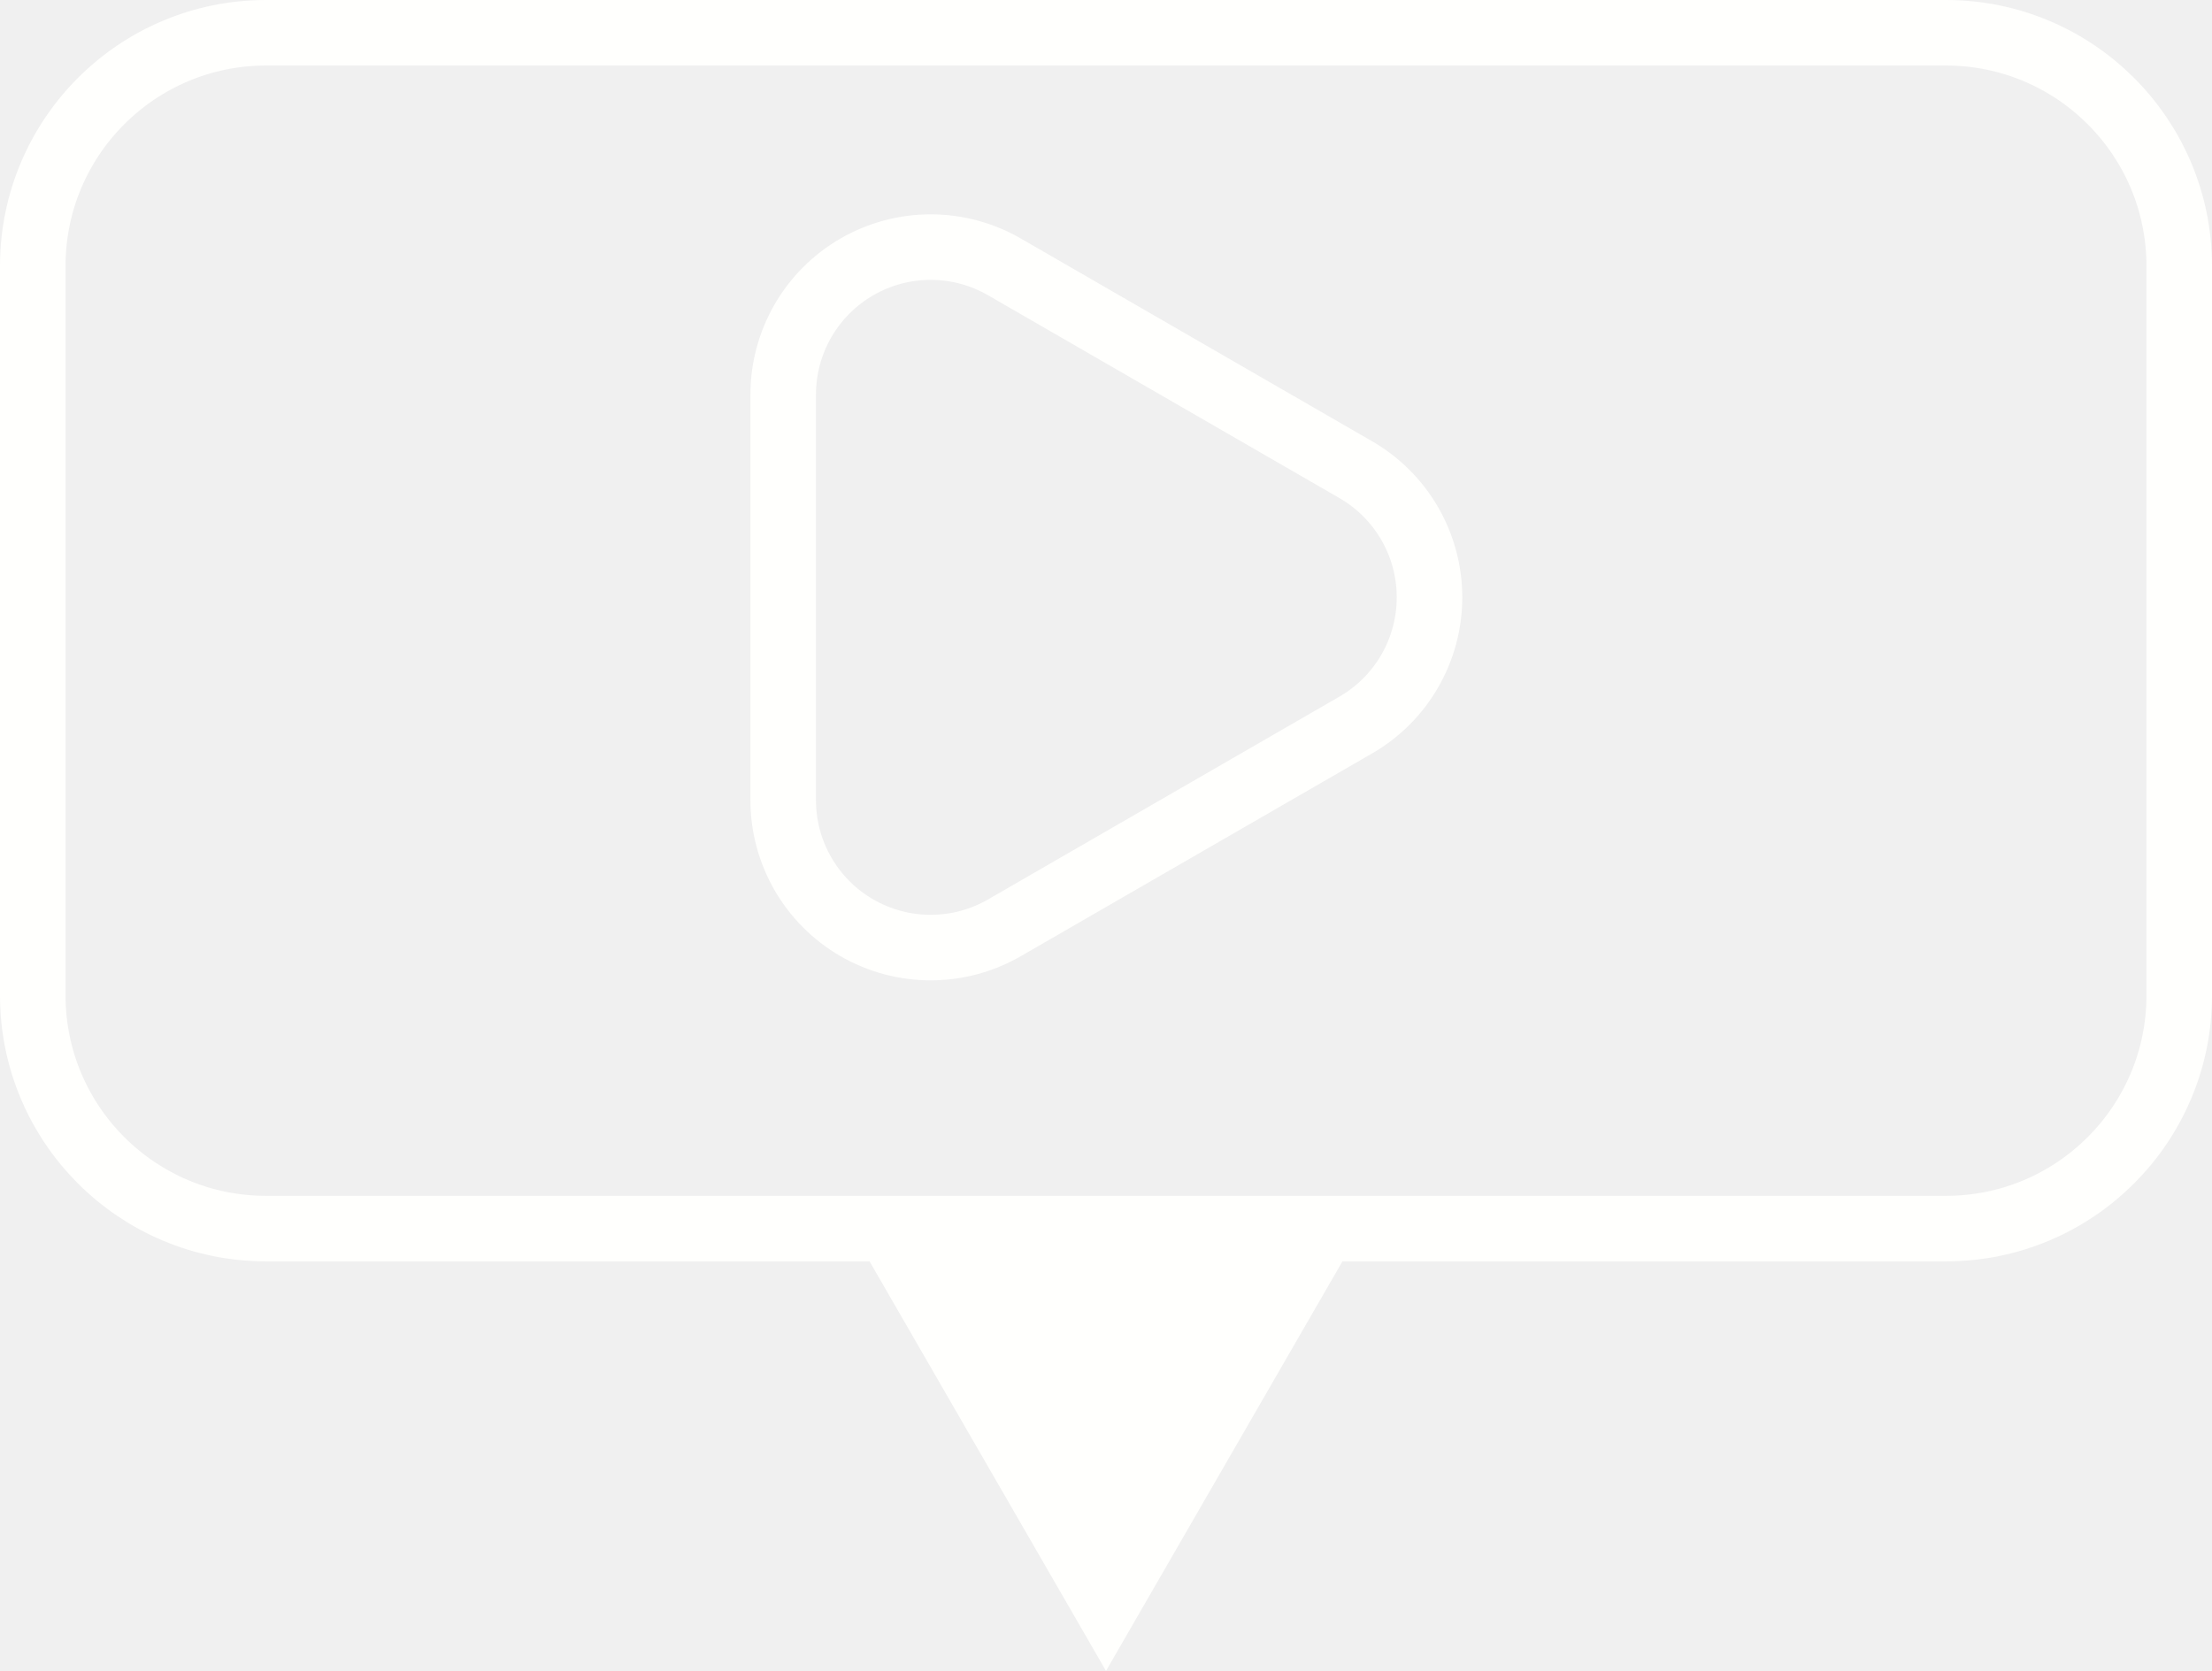
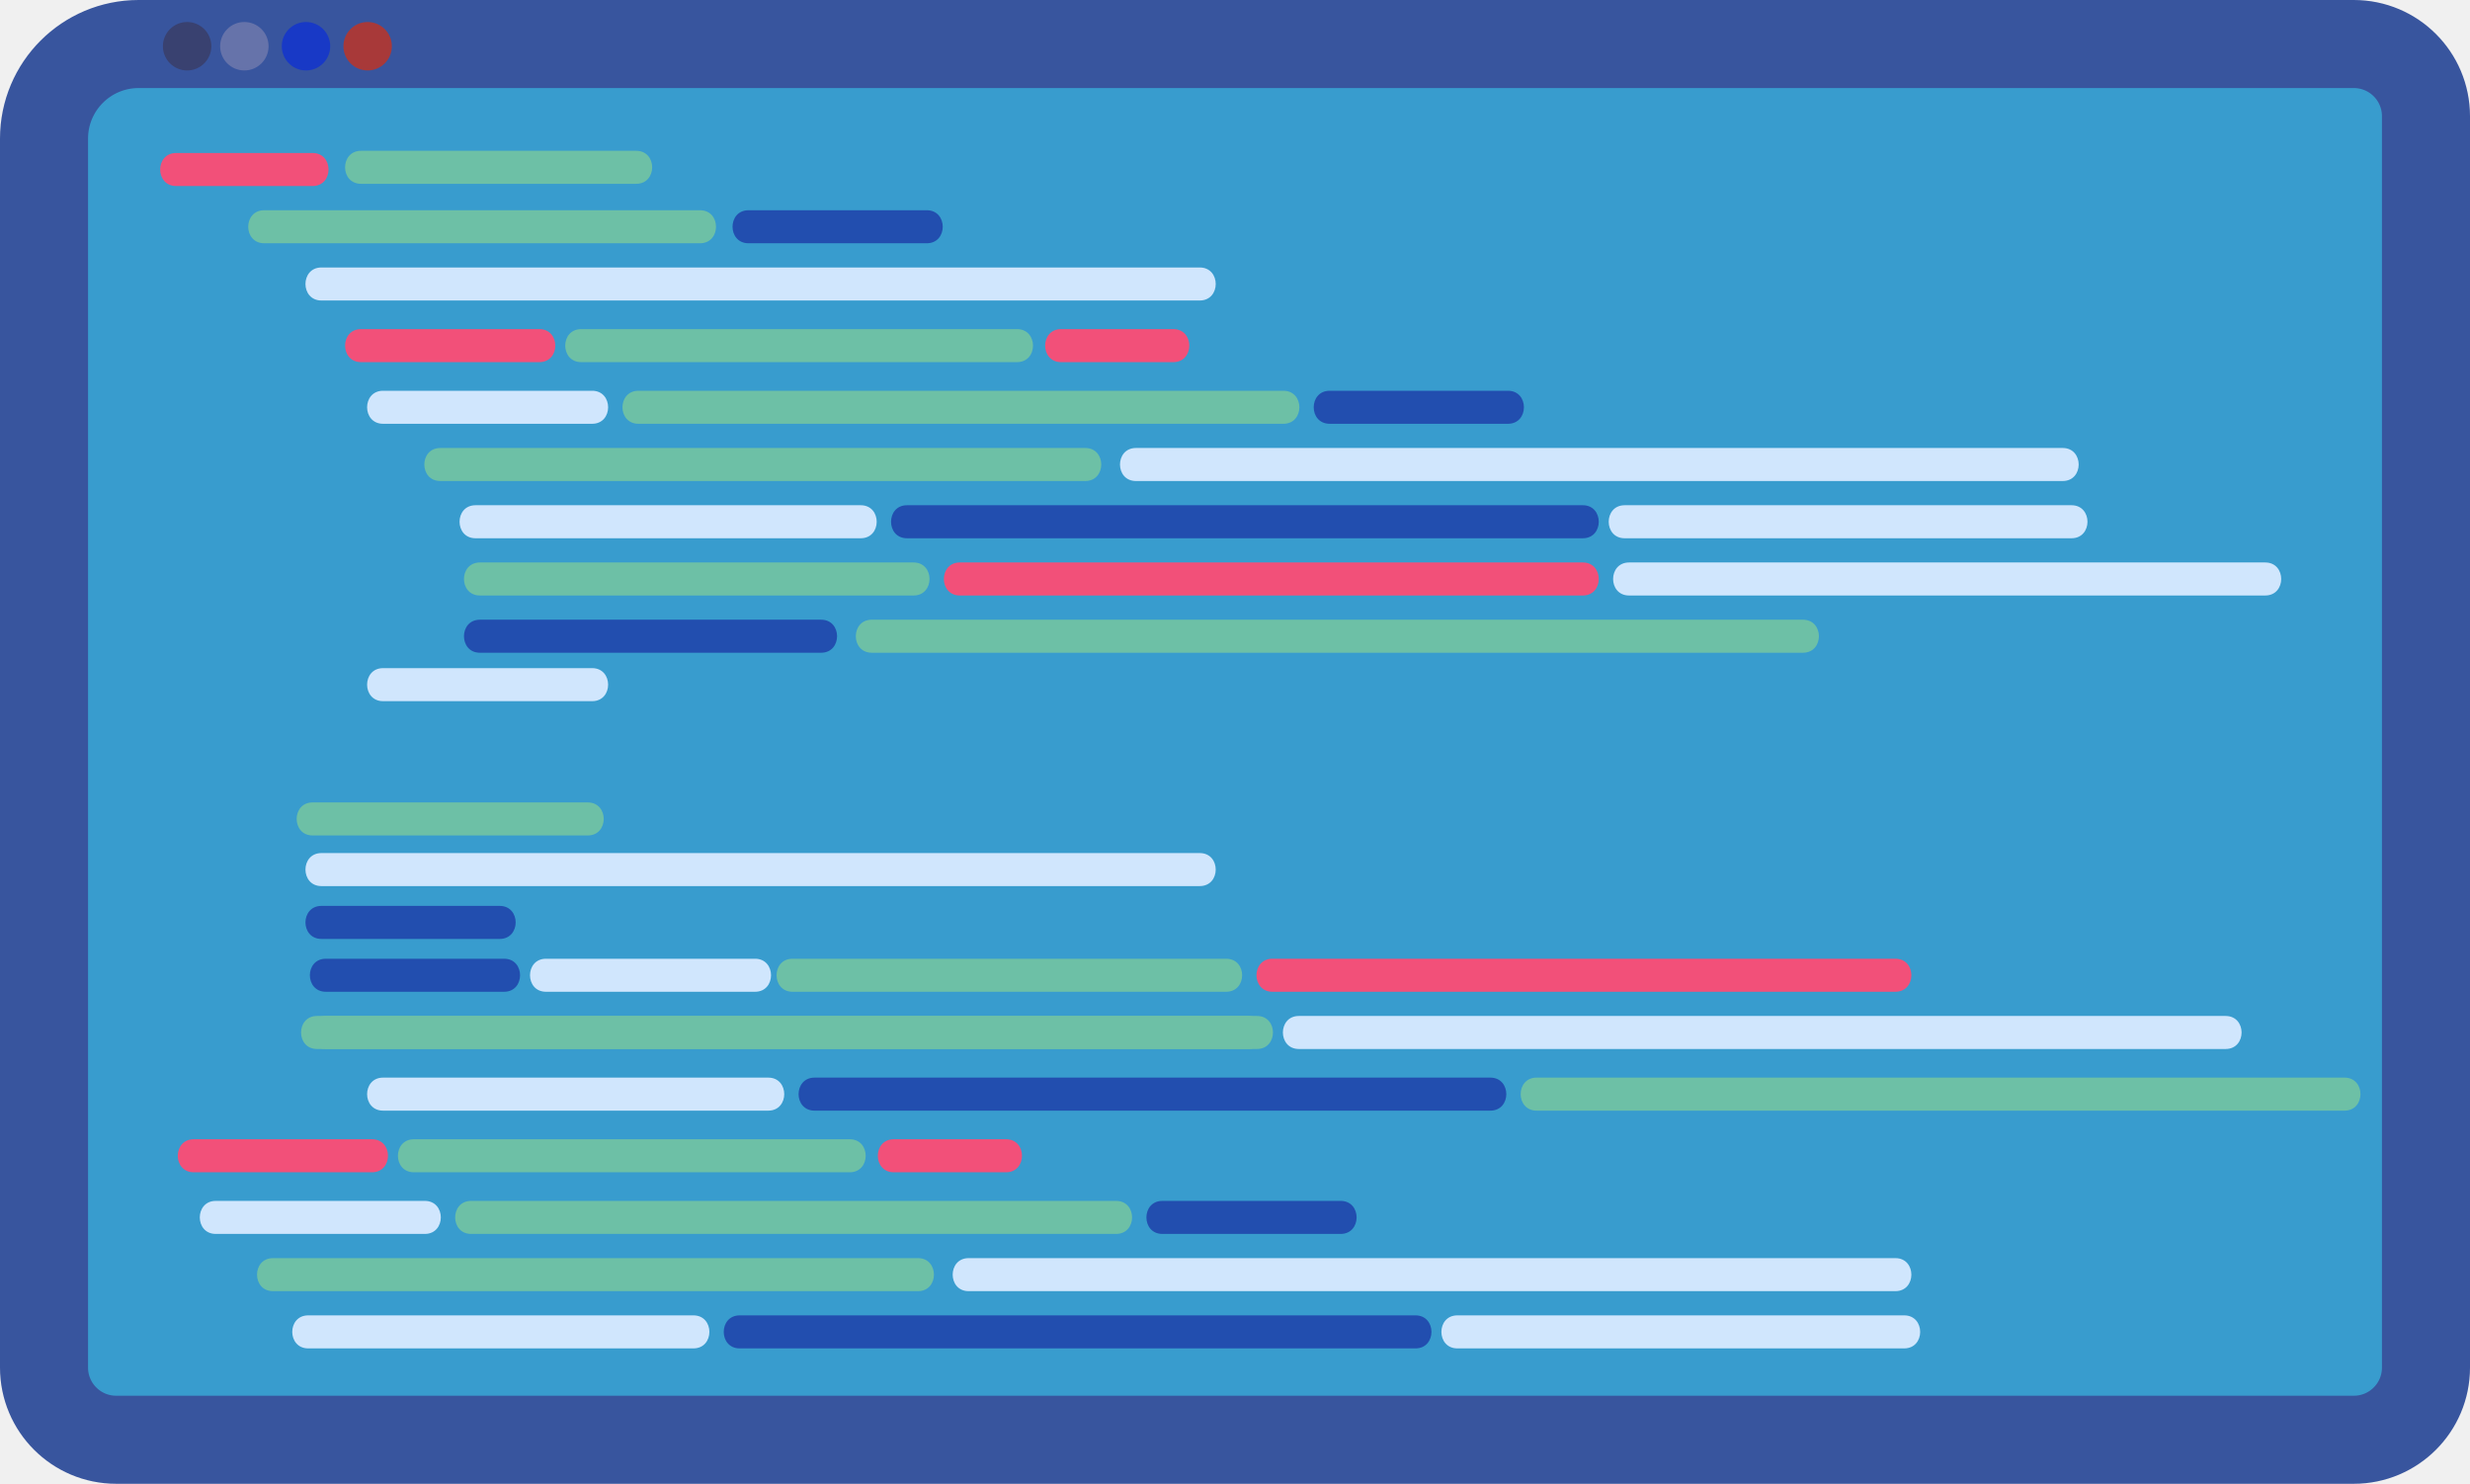
- <svg xmlns="http://www.w3.org/2000/svg" viewBox="0 0 135 102">
+ <svg xmlns="http://www.w3.org/2000/svg" viewBox="0 0 561 337">
  <g id="Layer_2" data-name="Layer 2">
    <g id="Banner">
-       <rect x="2" y="2" width="131" height="73" rx="14.24" style="fill:none;stroke:#fffffd;stroke-miterlimit:10;stroke-width:4px" />
-       <path d="M82.69,28.64,61.35,16.32A9,9,0,0,0,47.8,24.15V48.79a9,9,0,0,0,13.55,7.82L82.69,44.29A9,9,0,0,0,82.69,28.64Z" style="fill:none;stroke:#fffffd;stroke-miterlimit:10;stroke-width:4px" />
-       <polygon points="67.5 102 82.49 76.03 52.51 76.03 67.5 102" style="fill:#fffffd" />
+       <path d="M31.48,10H534.61A16.39,16.39,0,0,1,551,26.39V310.61A16.39,16.39,0,0,1,534.61,327H26.39A16.39,16.39,0,0,1,10,310.61V31.48A21.48,21.48,0,0,1,31.48,10Z" style="fill:#389cce;stroke:#38559e;stroke-miterlimit:10;stroke-width:20px" />
+       <path d="M295,238.25H505.5c4.83,0,4.83-7.5,0-7.5H295c-4.83,0-4.83,7.5,0,7.5Z" style="fill:#d0e6fd" />
+       <line x1="349" y1="248.5" x2="532.5" y2="248.5" style="fill:#fff" />
+       <path d="M349,252.25H532.5c4.83,0,4.83-7.5,0-7.5H349c-4.83,0-4.83,7.5,0,7.5Z" style="fill:#6dc0a6" />
+       <path d="M370,135.25H514.5c4.83,0,4.83-7.5,0-7.5H370c-4.83,0-4.83,7.5,0,7.5Z" style="fill:#d0e6fd" />
+       <circle cx="42.5" cy="10.5" r="5.5" style="fill:#394170" />
+       <circle cx="55.5" cy="10.5" r="5.5" style="fill:#6673aa" />
+       <circle cx="69.5" cy="10.5" r="5.5" style="fill:#1839c6" />
+       <circle cx="83.5" cy="10.5" r="5.5" style="fill:#a83939" />
+       <path d="M40,42.25H71c4.83,0,4.83-7.5,0-7.5H40c-4.83,0-4.83,7.5,0,7.5Z" style="fill:#f25079" />
+       <line x1="82" y1="38" x2="144.5" y2="38" style="fill:#fff" />
+       <path d="M82,41.75h62.5c4.83,0,4.83-7.5,0-7.5H82c-4.83,0-4.83,7.5,0,7.5Z" style="fill:#6dc0a6" />
+       <line x1="71" y1="186" x2="133.5" y2="186" style="fill:#fff" />
+       <path d="M71,189.75h62.5c4.83,0,4.83-7.5,0-7.5H71c-4.83,0-4.83,7.5,0,7.5Z" style="fill:#6dc0a6" />
+       <line x1="60" y1="51.5" x2="159" y2="51.5" style="fill:#fff" />
+       <path d="M60,55.25h99c4.83,0,4.83-7.5,0-7.5H60c-4.83,0-4.83,7.5,0,7.5Z" style="fill:#6dc0a6" />
+       <line x1="132" y1="78.5" x2="231" y2="78.5" style="fill:#fff" />
+       <path d="M132,82.25h99c4.83,0,4.83-7.5,0-7.5H132c-4.83,0-4.83,7.5,0,7.5Z" style="fill:#6dc0a6" />
+       <line x1="145" y1="92.5" x2="291.5" y2="92.5" style="fill:#fff" />
+       <path d="M145,96.25H291.5c4.83,0,4.83-7.5,0-7.5H145c-4.83,0-4.83,7.5,0,7.5Z" style="fill:#6dc0a6" />
+       <line x1="100" y1="105.5" x2="246.5" y2="105.5" style="fill:#fff" />
+       <path d="M100,109.25H246.5c4.83,0,4.83-7.5,0-7.5H100c-4.83,0-4.83,7.5,0,7.5Z" style="fill:#6dc0a6" />
+       <line x1="109" y1="131.5" x2="207.5" y2="131.5" style="fill:#fff" />
+       <path d="M109,135.25h98.5c4.83,0,4.83-7.5,0-7.5H109c-4.83,0-4.83,7.5,0,7.5Z" style="fill:#6dc0a6" />
+       <line x1="180" y1="221.5" x2="278.5" y2="221.5" style="fill:#fff" />
+       <path d="M180,225.25h98.5c4.83,0,4.83-7.5,0-7.5H180c-4.83,0-4.83,7.5,0,7.5Z" style="fill:#6dc0a6" />
+       <line x1="198" y1="144.5" x2="409.5" y2="144.5" style="fill:#fff" />
+       <path d="M198,148.25H409.5c4.83,0,4.83-7.5,0-7.5H198c-4.83,0-4.83,7.5,0,7.5Z" style="fill:#6dc0a6" />
+       <line x1="72" y1="234.5" x2="283.5" y2="234.5" style="fill:#fff" />
+       <path d="M72,238.25H283.5c4.83,0,4.83-7.5,0-7.5H72c-4.83,0-4.83,7.5,0,7.5Z" style="fill:#6dc0a6" />
+       <line x1="74" y1="234.5" x2="285.5" y2="234.5" style="fill:#fff" />
+       <path d="M74,238.25H285.5c4.83,0,4.83-7.5,0-7.5H74c-4.83,0-4.83,7.5,0,7.5Z" style="fill:#6dc0a6" />
+       <path d="M73,68.25H272.5c4.83,0,4.83-7.5,0-7.5H73c-4.83,0-4.83,7.5,0,7.5Z" style="fill:#d0e6fd" />
+       <path d="M73,201.25H272.5c4.83,0,4.83-7.5,0-7.5H73c-4.83,0-4.83,7.5,0,7.5Z" style="fill:#d0e6fd" />
+       <path d="M87,96.25h47.5c4.83,0,4.83-7.5,0-7.5H87c-4.83,0-4.83,7.5,0,7.5Z" style="fill:#d0e6fd" />
+       <path d="M124,225.25h47.5c4.83,0,4.83-7.5,0-7.5H124c-4.83,0-4.83,7.5,0,7.5Z" style="fill:#d0e6fd" />
+       <path d="M87,159.25h47.5c4.83,0,4.83-7.5,0-7.5H87c-4.83,0-4.83,7.5,0,7.5Z" style="fill:#d0e6fd" />
+       <path d="M108,122.25h87.5c4.83,0,4.83-7.5,0-7.5H108c-4.83,0-4.83,7.5,0,7.5Z" style="fill:#d0e6fd" />
+       <path d="M87,252.25h87.5c4.83,0,4.83-7.5,0-7.5H87c-4.83,0-4.83,7.5,0,7.5Z" style="fill:#d0e6fd" />
+       <path d="M369,122.25H470.5c4.83,0,4.83-7.5,0-7.5H369c-4.83,0-4.83,7.5,0,7.5Z" style="fill:#d0e6fd" />
+       <path d="M258,109.25H468.5c4.83,0,4.83-7.5,0-7.5H258c-4.83,0-4.83,7.5,0,7.5Z" style="fill:#d0e6fd" />
+       <path d="M82,82.25h40.5c4.83,0,4.83-7.5,0-7.5H82c-4.83,0-4.83,7.5,0,7.5Z" style="fill:#f25079" />
+       <path d="M218,135.25H359.5c4.83,0,4.83-7.5,0-7.5H218c-4.83,0-4.83,7.5,0,7.5Z" style="fill:#f25079" />
+       <path d="M289,225.25H430.5c4.83,0,4.83-7.5,0-7.5H289c-4.83,0-4.83,7.5,0,7.5Z" style="fill:#f25079" />
+       <path d="M302,96.25h40.5c4.83,0,4.83-7.5,0-7.5H302c-4.83,0-4.83,7.5,0,7.5Z" style="fill:#224eaf" />
+       <path d="M73,213.25h40.5c4.83,0,4.83-7.5,0-7.5H73c-4.83,0-4.83,7.5,0,7.5Z" style="fill:#224eaf" />
+       <path d="M74,225.25h40.5c4.83,0,4.83-7.5,0-7.5H74c-4.83,0-4.83,7.5,0,7.5Z" style="fill:#224eaf" />
+       <path d="M206,122.25H359.5c4.83,0,4.83-7.5,0-7.5H206c-4.83,0-4.83,7.5,0,7.5Z" style="fill:#224eaf" />
+       <path d="M185,252.25H338.5c4.83,0,4.83-7.5,0-7.5H185c-4.83,0-4.83,7.5,0,7.5Z" style="fill:#224eaf" />
+       <path d="M109,148.25h77.5c4.83,0,4.83-7.5,0-7.5H109c-4.83,0-4.83,7.5,0,7.5Z" style="fill:#224eaf" />
+       <path d="M170,55.25h40.5c4.83,0,4.83-7.5,0-7.5H170c-4.83,0-4.83,7.5,0,7.5Z" style="fill:#224eaf" />
+       <path d="M241,82.25h25.5c4.83,0,4.83-7.5,0-7.5H241c-4.83,0-4.83,7.5,0,7.5Z" style="fill:#f25079" />
+       <line x1="94" y1="262.5" x2="193" y2="262.5" style="fill:#fff" />
+       <path d="M94,266.25h99c4.83,0,4.83-7.5,0-7.5H94c-4.83,0-4.83,7.5,0,7.5Z" style="fill:#6dc0a6" />
+       <line x1="107" y1="276.5" x2="253.5" y2="276.5" style="fill:#fff" />
+       <path d="M107,280.25H253.5c4.83,0,4.83-7.5,0-7.5H107c-4.83,0-4.83,7.5,0,7.5Z" style="fill:#6dc0a6" />
+       <line x1="62" y1="289.5" x2="208.5" y2="289.5" style="fill:#fff" />
+       <path d="M62,293.25H208.5c4.83,0,4.83-7.5,0-7.5H62c-4.83,0-4.83,7.5,0,7.5Z" style="fill:#6dc0a6" />
+       <path d="M49,280.25H96.5c4.83,0,4.83-7.5,0-7.5H49c-4.83,0-4.83,7.5,0,7.5Z" style="fill:#d0e6fd" />
+       <path d="M70,306.25h87.5c4.83,0,4.83-7.5,0-7.5H70c-4.83,0-4.83,7.5,0,7.5Z" style="fill:#d0e6fd" />
+       <path d="M331,306.25H432.5c4.83,0,4.83-7.5,0-7.5H331c-4.83,0-4.83,7.5,0,7.5Z" style="fill:#d0e6fd" />
+       <path d="M220,293.25H430.5c4.83,0,4.83-7.5,0-7.5H220c-4.83,0-4.83,7.5,0,7.5Z" style="fill:#d0e6fd" />
+       <path d="M44,266.25H84.5c4.83,0,4.83-7.5,0-7.5H44c-4.83,0-4.83,7.5,0,7.5Z" style="fill:#f25079" />
+       <path d="M264,280.25h40.5c4.83,0,4.83-7.5,0-7.5H264c-4.83,0-4.83,7.5,0,7.5Z" style="fill:#224eaf" />
+       <path d="M168,306.25H321.5c4.83,0,4.83-7.5,0-7.5H168c-4.83,0-4.83,7.5,0,7.5Z" style="fill:#224eaf" />
+       <path d="M203,266.25h25.5c4.83,0,4.83-7.5,0-7.5H203c-4.83,0-4.83,7.5,0,7.5Z" style="fill:#f25079" />
    </g>
  </g>
</svg>
